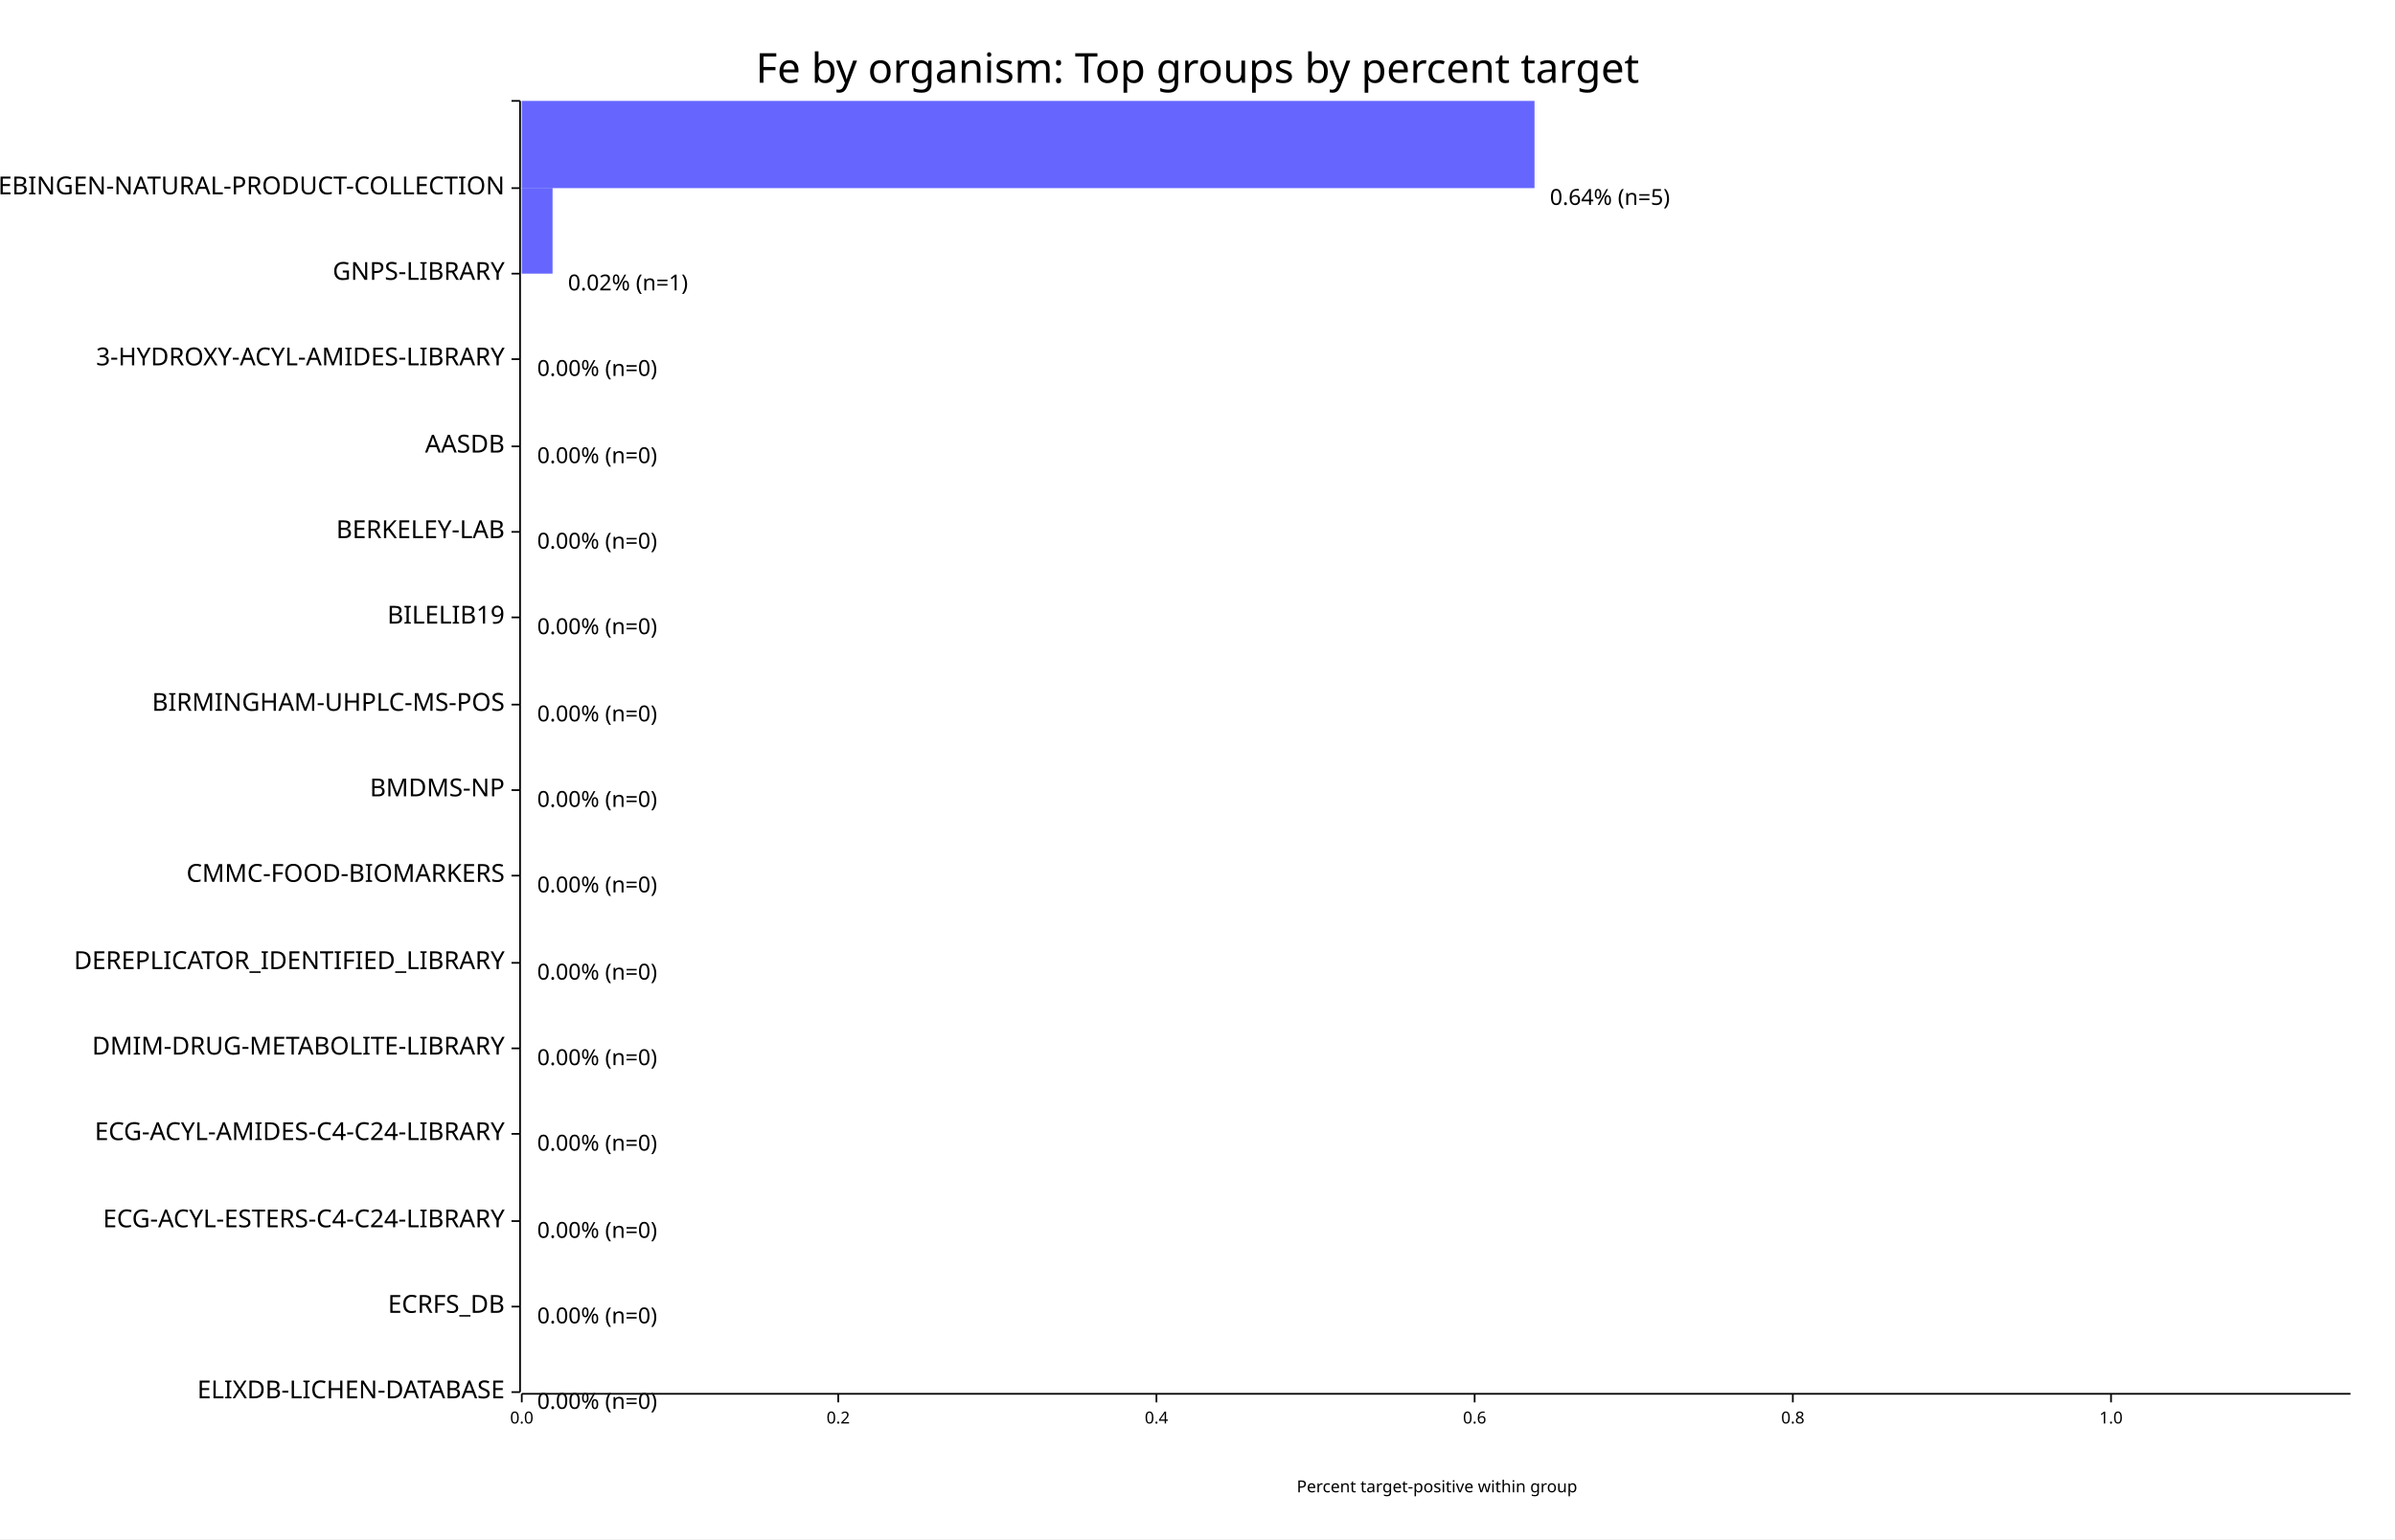
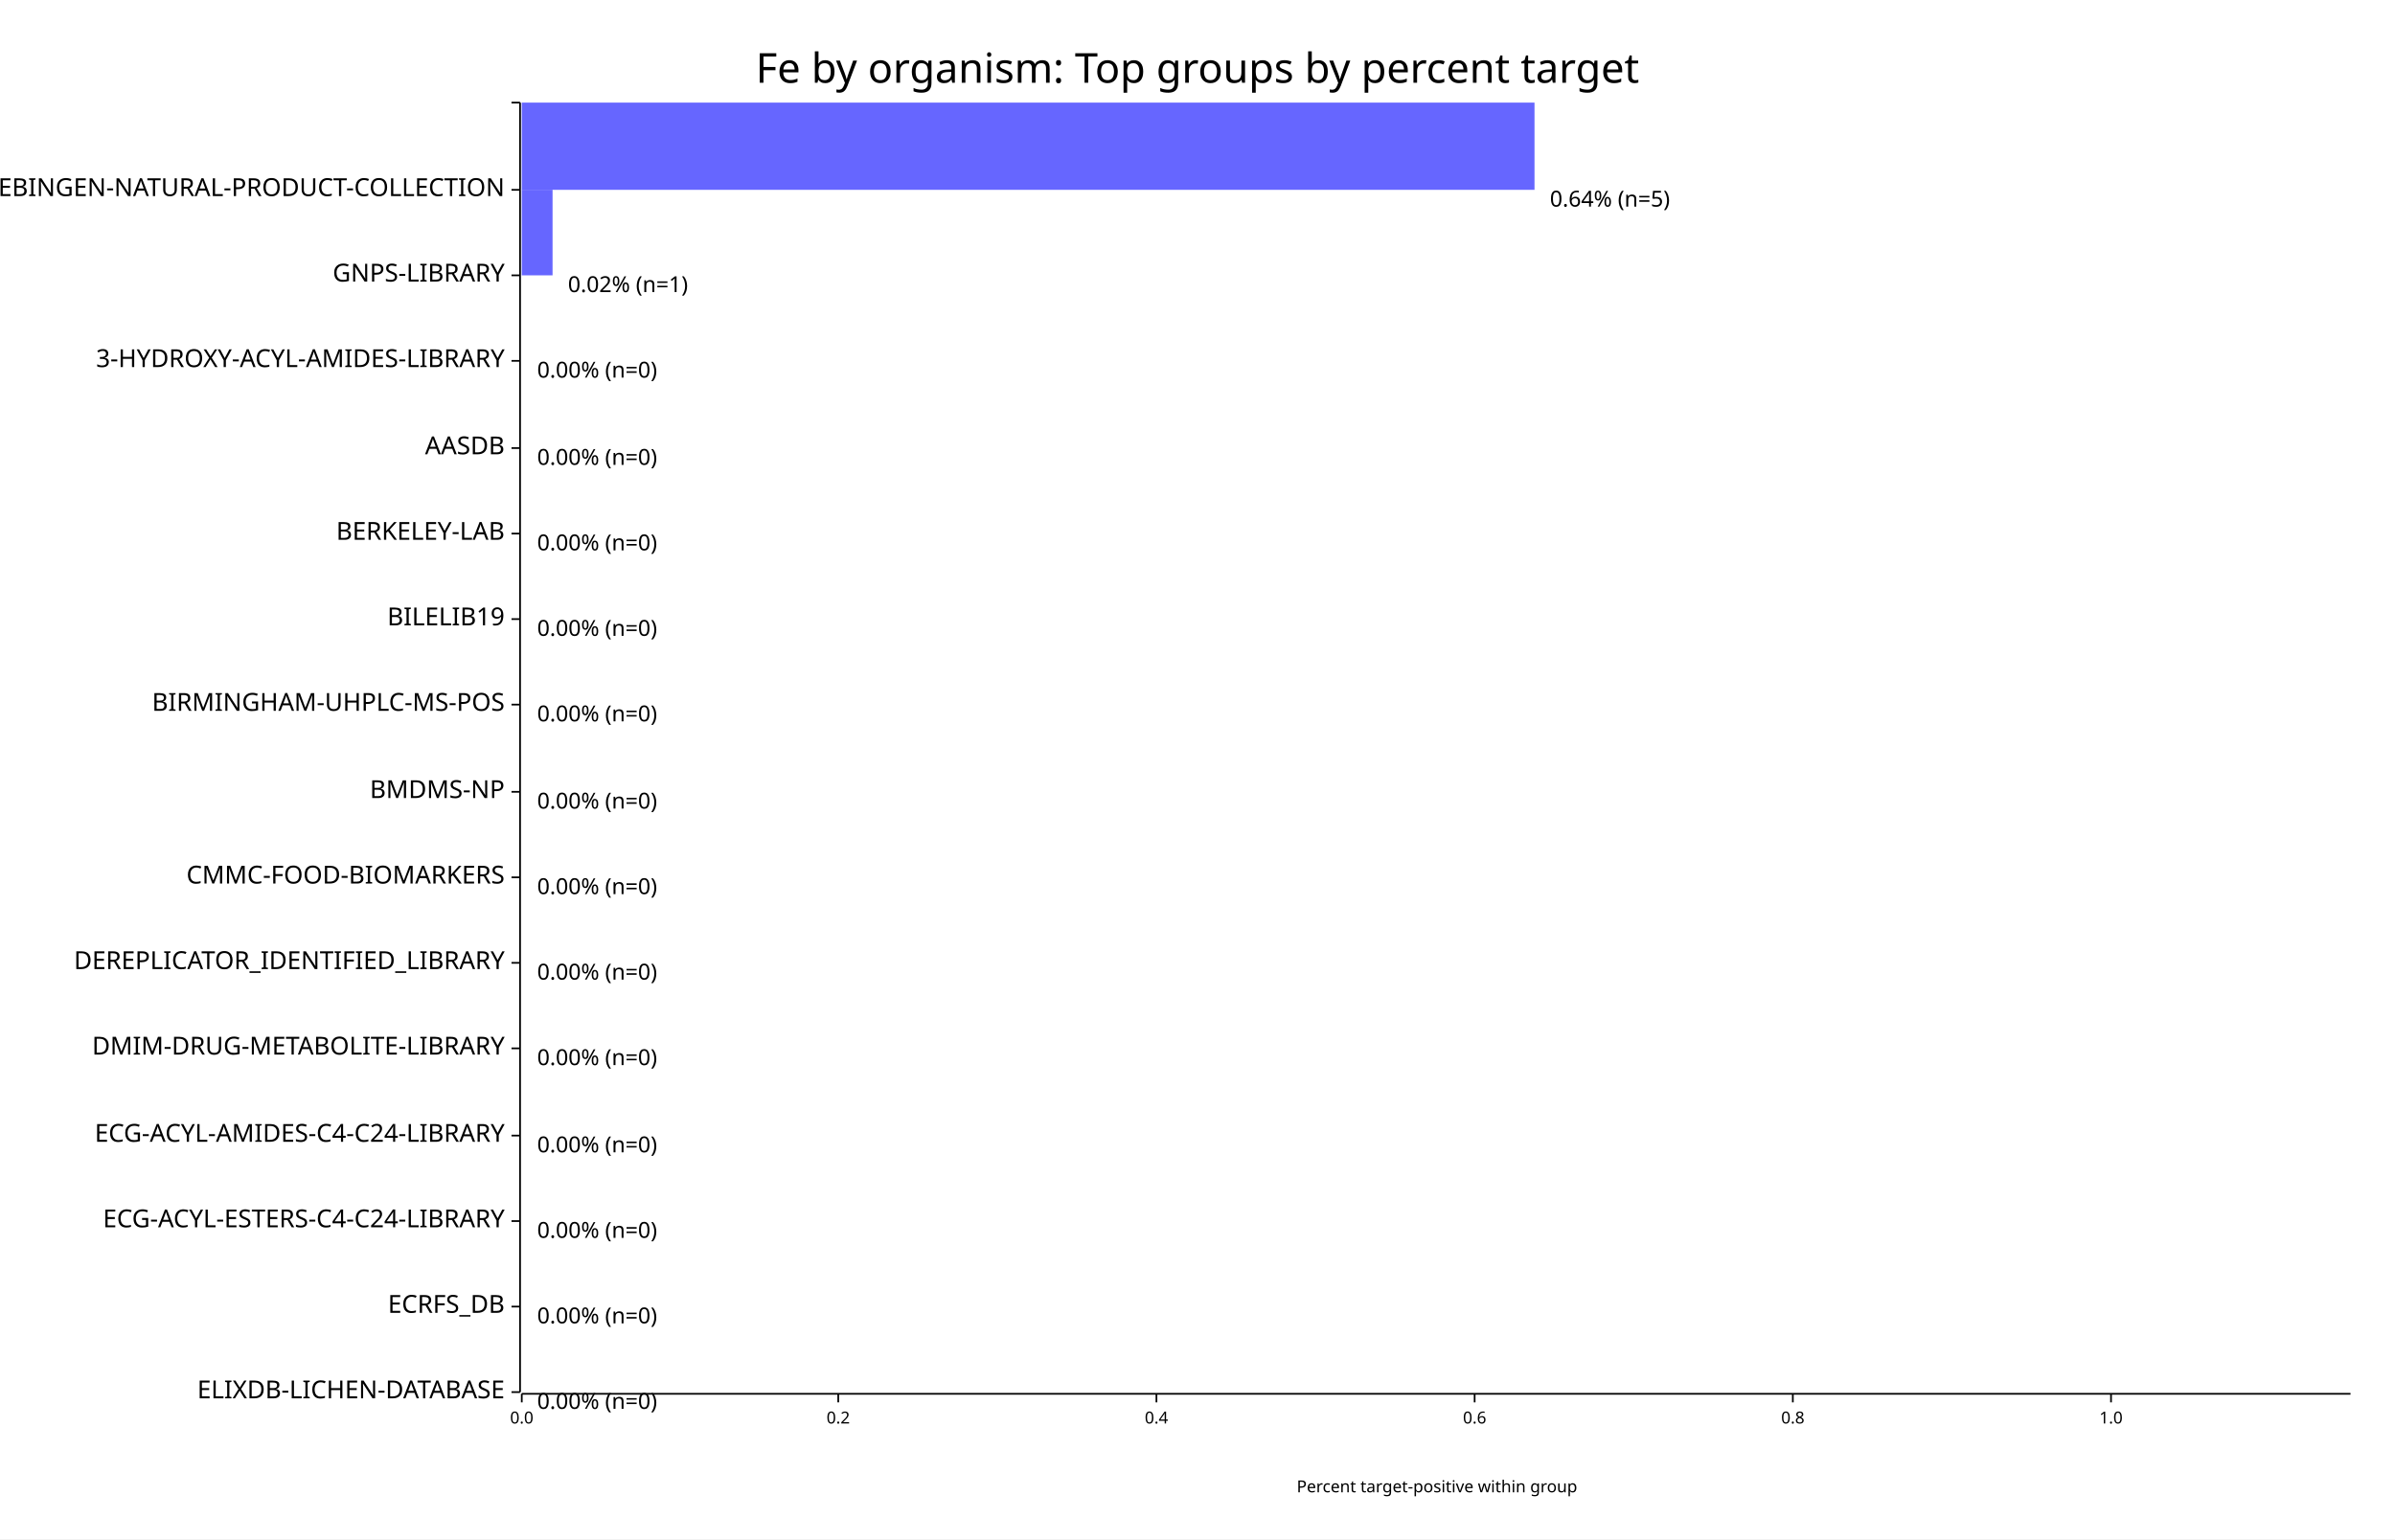
<svg xmlns="http://www.w3.org/2000/svg" width="1400" height="900" viewBox="0 0 1400 900">
  <rect x="0" y="0" width="1400" height="900" opacity="1" fill="#FFFFFF" stroke="none" />
  <text x="700" y="30" dy="0.76em" text-anchor="middle" font-family="sans-serif" font-size="24.194" opacity="1" fill="#000000">
Fe by organism: Top groups by percent target
</text>
  <text x="840" y="875" dy="-0.5ex" text-anchor="middle" font-family="sans-serif" font-size="9.677" opacity="1" fill="#000000">
Percent target-positive within group
</text>
-   <polyline fill="none" opacity="1" stroke="#000000" stroke-width="1" points="304,59 304,814 " />
+   <polyline fill="none" opacity="1" stroke="#000000" stroke-width="1" points="304,60 304,814 " />
  <text x="295" y="814" dy="0.5ex" text-anchor="end" font-family="sans-serif" font-size="14.516" opacity="1" fill="#000000">
ELIXDB-LICHEN-DATABASE
</text>
  <polyline fill="none" opacity="1" stroke="#000000" stroke-width="1" points="299,814 304,814 " />
  <text x="295" y="764" dy="0.5ex" text-anchor="end" font-family="sans-serif" font-size="14.516" opacity="1" fill="#000000">
ECRFS_DB
</text>
  <polyline fill="none" opacity="1" stroke="#000000" stroke-width="1" points="299,764 304,764 " />
  <text x="295" y="714" dy="0.5ex" text-anchor="end" font-family="sans-serif" font-size="14.516" opacity="1" fill="#000000">
ECG-ACYL-ESTERS-C4-C24-LIBRARY
</text>
  <polyline fill="none" opacity="1" stroke="#000000" stroke-width="1" points="299,714 304,714 " />
-   <text x="295" y="663" dy="0.5ex" text-anchor="end" font-family="sans-serif" font-size="14.516" opacity="1" fill="#000000">
+   <text x="295" y="664" dy="0.5ex" text-anchor="end" font-family="sans-serif" font-size="14.516" opacity="1" fill="#000000">
ECG-ACYL-AMIDES-C4-C24-LIBRARY
</text>
-   <polyline fill="none" opacity="1" stroke="#000000" stroke-width="1" points="299,663 304,663 " />
+   <polyline fill="none" opacity="1" stroke="#000000" stroke-width="1" points="299,664 304,664 " />
  <text x="295" y="613" dy="0.5ex" text-anchor="end" font-family="sans-serif" font-size="14.516" opacity="1" fill="#000000">
DMIM-DRUG-METABOLITE-LIBRARY
</text>
  <polyline fill="none" opacity="1" stroke="#000000" stroke-width="1" points="299,613 304,613 " />
  <text x="295" y="563" dy="0.5ex" text-anchor="end" font-family="sans-serif" font-size="14.516" opacity="1" fill="#000000">
DEREPLICATOR_IDENTIFIED_LIBRARY
</text>
  <polyline fill="none" opacity="1" stroke="#000000" stroke-width="1" points="299,563 304,563 " />
-   <text x="295" y="512" dy="0.5ex" text-anchor="end" font-family="sans-serif" font-size="14.516" opacity="1" fill="#000000">
+   <text x="295" y="513" dy="0.5ex" text-anchor="end" font-family="sans-serif" font-size="14.516" opacity="1" fill="#000000">
CMMC-FOOD-BIOMARKERS
</text>
-   <polyline fill="none" opacity="1" stroke="#000000" stroke-width="1" points="299,512 304,512 " />
-   <text x="295" y="462" dy="0.5ex" text-anchor="end" font-family="sans-serif" font-size="14.516" opacity="1" fill="#000000">
+   <polyline fill="none" opacity="1" stroke="#000000" stroke-width="1" points="299,513 304,513 " />
+   <text x="295" y="463" dy="0.5ex" text-anchor="end" font-family="sans-serif" font-size="14.516" opacity="1" fill="#000000">
BMDMS-NP
</text>
-   <polyline fill="none" opacity="1" stroke="#000000" stroke-width="1" points="299,462 304,462 " />
+   <polyline fill="none" opacity="1" stroke="#000000" stroke-width="1" points="299,463 304,463 " />
  <text x="295" y="412" dy="0.5ex" text-anchor="end" font-family="sans-serif" font-size="14.516" opacity="1" fill="#000000">
BIRMINGHAM-UHPLC-MS-POS
</text>
  <polyline fill="none" opacity="1" stroke="#000000" stroke-width="1" points="299,412 304,412 " />
-   <text x="295" y="361" dy="0.5ex" text-anchor="end" font-family="sans-serif" font-size="14.516" opacity="1" fill="#000000">
+   <text x="295" y="362" dy="0.5ex" text-anchor="end" font-family="sans-serif" font-size="14.516" opacity="1" fill="#000000">
BILELIB19
</text>
-   <polyline fill="none" opacity="1" stroke="#000000" stroke-width="1" points="299,361 304,361 " />
-   <text x="295" y="311" dy="0.5ex" text-anchor="end" font-family="sans-serif" font-size="14.516" opacity="1" fill="#000000">
+   <polyline fill="none" opacity="1" stroke="#000000" stroke-width="1" points="299,362 304,362 " />
+   <text x="295" y="312" dy="0.5ex" text-anchor="end" font-family="sans-serif" font-size="14.516" opacity="1" fill="#000000">
BERKELEY-LAB
</text>
-   <polyline fill="none" opacity="1" stroke="#000000" stroke-width="1" points="299,311 304,311 " />
-   <text x="295" y="261" dy="0.5ex" text-anchor="end" font-family="sans-serif" font-size="14.516" opacity="1" fill="#000000">
+   <polyline fill="none" opacity="1" stroke="#000000" stroke-width="1" points="299,312 304,312 " />
+   <text x="295" y="262" dy="0.5ex" text-anchor="end" font-family="sans-serif" font-size="14.516" opacity="1" fill="#000000">
AASDB
</text>
-   <polyline fill="none" opacity="1" stroke="#000000" stroke-width="1" points="299,261 304,261 " />
-   <text x="295" y="210" dy="0.5ex" text-anchor="end" font-family="sans-serif" font-size="14.516" opacity="1" fill="#000000">
+   <polyline fill="none" opacity="1" stroke="#000000" stroke-width="1" points="299,262 304,262 " />
+   <text x="295" y="211" dy="0.5ex" text-anchor="end" font-family="sans-serif" font-size="14.516" opacity="1" fill="#000000">
3-HYDROXY-ACYL-AMIDES-LIBRARY
</text>
-   <polyline fill="none" opacity="1" stroke="#000000" stroke-width="1" points="299,210 304,210 " />
-   <text x="295" y="160" dy="0.5ex" text-anchor="end" font-family="sans-serif" font-size="14.516" opacity="1" fill="#000000">
+   <polyline fill="none" opacity="1" stroke="#000000" stroke-width="1" points="299,211 304,211 " />
+   <text x="295" y="161" dy="0.5ex" text-anchor="end" font-family="sans-serif" font-size="14.516" opacity="1" fill="#000000">
GNPS-LIBRARY
</text>
-   <polyline fill="none" opacity="1" stroke="#000000" stroke-width="1" points="299,160 304,160 " />
-   <text x="295" y="110" dy="0.5ex" text-anchor="end" font-family="sans-serif" font-size="14.516" opacity="1" fill="#000000">
+   <polyline fill="none" opacity="1" stroke="#000000" stroke-width="1" points="299,161 304,161 " />
+   <text x="295" y="111" dy="0.5ex" text-anchor="end" font-family="sans-serif" font-size="14.516" opacity="1" fill="#000000">
TUEBINGEN-NATURAL-PRODUCT-COLLECTION
</text>
-   <polyline fill="none" opacity="1" stroke="#000000" stroke-width="1" points="299,110 304,110 " />
-   <text x="295" y="59" dy="0.5ex" text-anchor="end" font-family="sans-serif" font-size="14.516" opacity="1" fill="#000000">
+   <polyline fill="none" opacity="1" stroke="#000000" stroke-width="1" points="299,111 304,111 " />
+   <text x="295" y="60" dy="0.5ex" text-anchor="end" font-family="sans-serif" font-size="14.516" opacity="1" fill="#000000">

</text>
-   <polyline fill="none" opacity="1" stroke="#000000" stroke-width="1" points="299,59 304,59 " />
+   <polyline fill="none" opacity="1" stroke="#000000" stroke-width="1" points="299,60 304,60 " />
  <polyline fill="none" opacity="1" stroke="#000000" stroke-width="1" points="305,815 1374,815 " />
  <text x="305" y="825" dy="0.76em" text-anchor="middle" font-family="sans-serif" font-size="9.677" opacity="1" fill="#000000">
0.0
</text>
  <polyline fill="none" opacity="1" stroke="#000000" stroke-width="1" points="305,815 305,820 " />
  <text x="490" y="825" dy="0.76em" text-anchor="middle" font-family="sans-serif" font-size="9.677" opacity="1" fill="#000000">
0.2
</text>
  <polyline fill="none" opacity="1" stroke="#000000" stroke-width="1" points="490,815 490,820 " />
  <text x="676" y="825" dy="0.76em" text-anchor="middle" font-family="sans-serif" font-size="9.677" opacity="1" fill="#000000">
0.4
</text>
  <polyline fill="none" opacity="1" stroke="#000000" stroke-width="1" points="676,815 676,820 " />
  <text x="862" y="825" dy="0.76em" text-anchor="middle" font-family="sans-serif" font-size="9.677" opacity="1" fill="#000000">
0.6
</text>
  <polyline fill="none" opacity="1" stroke="#000000" stroke-width="1" points="862,815 862,820 " />
  <text x="1048" y="825" dy="0.76em" text-anchor="middle" font-family="sans-serif" font-size="9.677" opacity="1" fill="#000000">
0.8
</text>
  <polyline fill="none" opacity="1" stroke="#000000" stroke-width="1" points="1048,815 1048,820 " />
  <text x="1234" y="825" dy="0.76em" text-anchor="middle" font-family="sans-serif" font-size="9.677" opacity="1" fill="#000000">
1.0
</text>
  <polyline fill="none" opacity="1" stroke="#000000" stroke-width="1" points="1234,815 1234,820 " />
  <rect x="305" y="764" width="0" height="50" opacity="0.6" fill="#0000FF" stroke="none" />
  <text x="314" y="814" dy="0.76em" text-anchor="start" font-family="sans-serif" font-size="12.903" opacity="1" fill="#000000">
0.00% (n=0)
</text>
  <rect x="305" y="714" width="0" height="50" opacity="0.6" fill="#0000FF" stroke="none" />
  <text x="314" y="764" dy="0.76em" text-anchor="start" font-family="sans-serif" font-size="12.903" opacity="1" fill="#000000">
0.00% (n=0)
</text>
-   <rect x="305" y="663" width="0" height="51" opacity="0.6" fill="#0000FF" stroke="none" />
+   <rect x="305" y="664" width="0" height="50" opacity="0.6" fill="#0000FF" stroke="none" />
  <text x="314" y="714" dy="0.76em" text-anchor="start" font-family="sans-serif" font-size="12.903" opacity="1" fill="#000000">
0.00% (n=0)
</text>
-   <rect x="305" y="613" width="0" height="50" opacity="0.6" fill="#0000FF" stroke="none" />
-   <text x="314" y="663" dy="0.76em" text-anchor="start" font-family="sans-serif" font-size="12.903" opacity="1" fill="#000000">
+   <rect x="305" y="613" width="0" height="51" opacity="0.6" fill="#0000FF" stroke="none" />
+   <text x="314" y="664" dy="0.76em" text-anchor="start" font-family="sans-serif" font-size="12.903" opacity="1" fill="#000000">
0.00% (n=0)
</text>
  <rect x="305" y="563" width="0" height="50" opacity="0.6" fill="#0000FF" stroke="none" />
  <text x="314" y="613" dy="0.76em" text-anchor="start" font-family="sans-serif" font-size="12.903" opacity="1" fill="#000000">
0.00% (n=0)
</text>
-   <rect x="305" y="512" width="0" height="51" opacity="0.6" fill="#0000FF" stroke="none" />
+   <rect x="305" y="513" width="0" height="50" opacity="0.6" fill="#0000FF" stroke="none" />
  <text x="314" y="563" dy="0.76em" text-anchor="start" font-family="sans-serif" font-size="12.903" opacity="1" fill="#000000">
0.00% (n=0)
</text>
-   <rect x="305" y="462" width="0" height="50" opacity="0.6" fill="#0000FF" stroke="none" />
-   <text x="314" y="512" dy="0.76em" text-anchor="start" font-family="sans-serif" font-size="12.903" opacity="1" fill="#000000">
+   <rect x="305" y="463" width="0" height="50" opacity="0.6" fill="#0000FF" stroke="none" />
+   <text x="314" y="513" dy="0.76em" text-anchor="start" font-family="sans-serif" font-size="12.903" opacity="1" fill="#000000">
0.00% (n=0)
</text>
-   <rect x="305" y="412" width="0" height="50" opacity="0.6" fill="#0000FF" stroke="none" />
-   <text x="314" y="462" dy="0.76em" text-anchor="start" font-family="sans-serif" font-size="12.903" opacity="1" fill="#000000">
+   <rect x="305" y="412" width="0" height="51" opacity="0.6" fill="#0000FF" stroke="none" />
+   <text x="314" y="463" dy="0.76em" text-anchor="start" font-family="sans-serif" font-size="12.903" opacity="1" fill="#000000">
0.00% (n=0)
</text>
-   <rect x="305" y="361" width="0" height="51" opacity="0.6" fill="#0000FF" stroke="none" />
+   <rect x="305" y="362" width="0" height="50" opacity="0.6" fill="#0000FF" stroke="none" />
  <text x="314" y="412" dy="0.76em" text-anchor="start" font-family="sans-serif" font-size="12.903" opacity="1" fill="#000000">
0.00% (n=0)
</text>
-   <rect x="305" y="311" width="0" height="50" opacity="0.6" fill="#0000FF" stroke="none" />
-   <text x="314" y="361" dy="0.76em" text-anchor="start" font-family="sans-serif" font-size="12.903" opacity="1" fill="#000000">
+   <rect x="305" y="312" width="0" height="50" opacity="0.6" fill="#0000FF" stroke="none" />
+   <text x="314" y="362" dy="0.76em" text-anchor="start" font-family="sans-serif" font-size="12.903" opacity="1" fill="#000000">
0.00% (n=0)
</text>
-   <rect x="305" y="261" width="0" height="50" opacity="0.6" fill="#0000FF" stroke="none" />
-   <text x="314" y="311" dy="0.76em" text-anchor="start" font-family="sans-serif" font-size="12.903" opacity="1" fill="#000000">
+   <rect x="305" y="262" width="0" height="50" opacity="0.6" fill="#0000FF" stroke="none" />
+   <text x="314" y="312" dy="0.76em" text-anchor="start" font-family="sans-serif" font-size="12.903" opacity="1" fill="#000000">
0.00% (n=0)
</text>
-   <rect x="305" y="210" width="0" height="51" opacity="0.6" fill="#0000FF" stroke="none" />
-   <text x="314" y="261" dy="0.76em" text-anchor="start" font-family="sans-serif" font-size="12.903" opacity="1" fill="#000000">
+   <rect x="305" y="211" width="0" height="51" opacity="0.6" fill="#0000FF" stroke="none" />
+   <text x="314" y="262" dy="0.76em" text-anchor="start" font-family="sans-serif" font-size="12.903" opacity="1" fill="#000000">
0.00% (n=0)
</text>
-   <rect x="305" y="160" width="0" height="50" opacity="0.6" fill="#0000FF" stroke="none" />
-   <text x="314" y="210" dy="0.76em" text-anchor="start" font-family="sans-serif" font-size="12.903" opacity="1" fill="#000000">
+   <rect x="305" y="161" width="0" height="50" opacity="0.6" fill="#0000FF" stroke="none" />
+   <text x="314" y="211" dy="0.76em" text-anchor="start" font-family="sans-serif" font-size="12.903" opacity="1" fill="#000000">
0.00% (n=0)
</text>
-   <rect x="305" y="110" width="18" height="50" opacity="0.6" fill="#0000FF" stroke="none" />
-   <text x="332" y="160" dy="0.76em" text-anchor="start" font-family="sans-serif" font-size="12.903" opacity="1" fill="#000000">
+   <rect x="305" y="111" width="18" height="50" opacity="0.6" fill="#0000FF" stroke="none" />
+   <text x="332" y="161" dy="0.76em" text-anchor="start" font-family="sans-serif" font-size="12.903" opacity="1" fill="#000000">
0.02% (n=1)
</text>
-   <rect x="305" y="59" width="592" height="51" opacity="0.6" fill="#0000FF" stroke="none" />
-   <text x="906" y="110" dy="0.76em" text-anchor="start" font-family="sans-serif" font-size="12.903" opacity="1" fill="#000000">
+   <rect x="305" y="60" width="592" height="51" opacity="0.6" fill="#0000FF" stroke="none" />
+   <text x="906" y="111" dy="0.76em" text-anchor="start" font-family="sans-serif" font-size="12.903" opacity="1" fill="#000000">
0.64% (n=5)
</text>
</svg>
